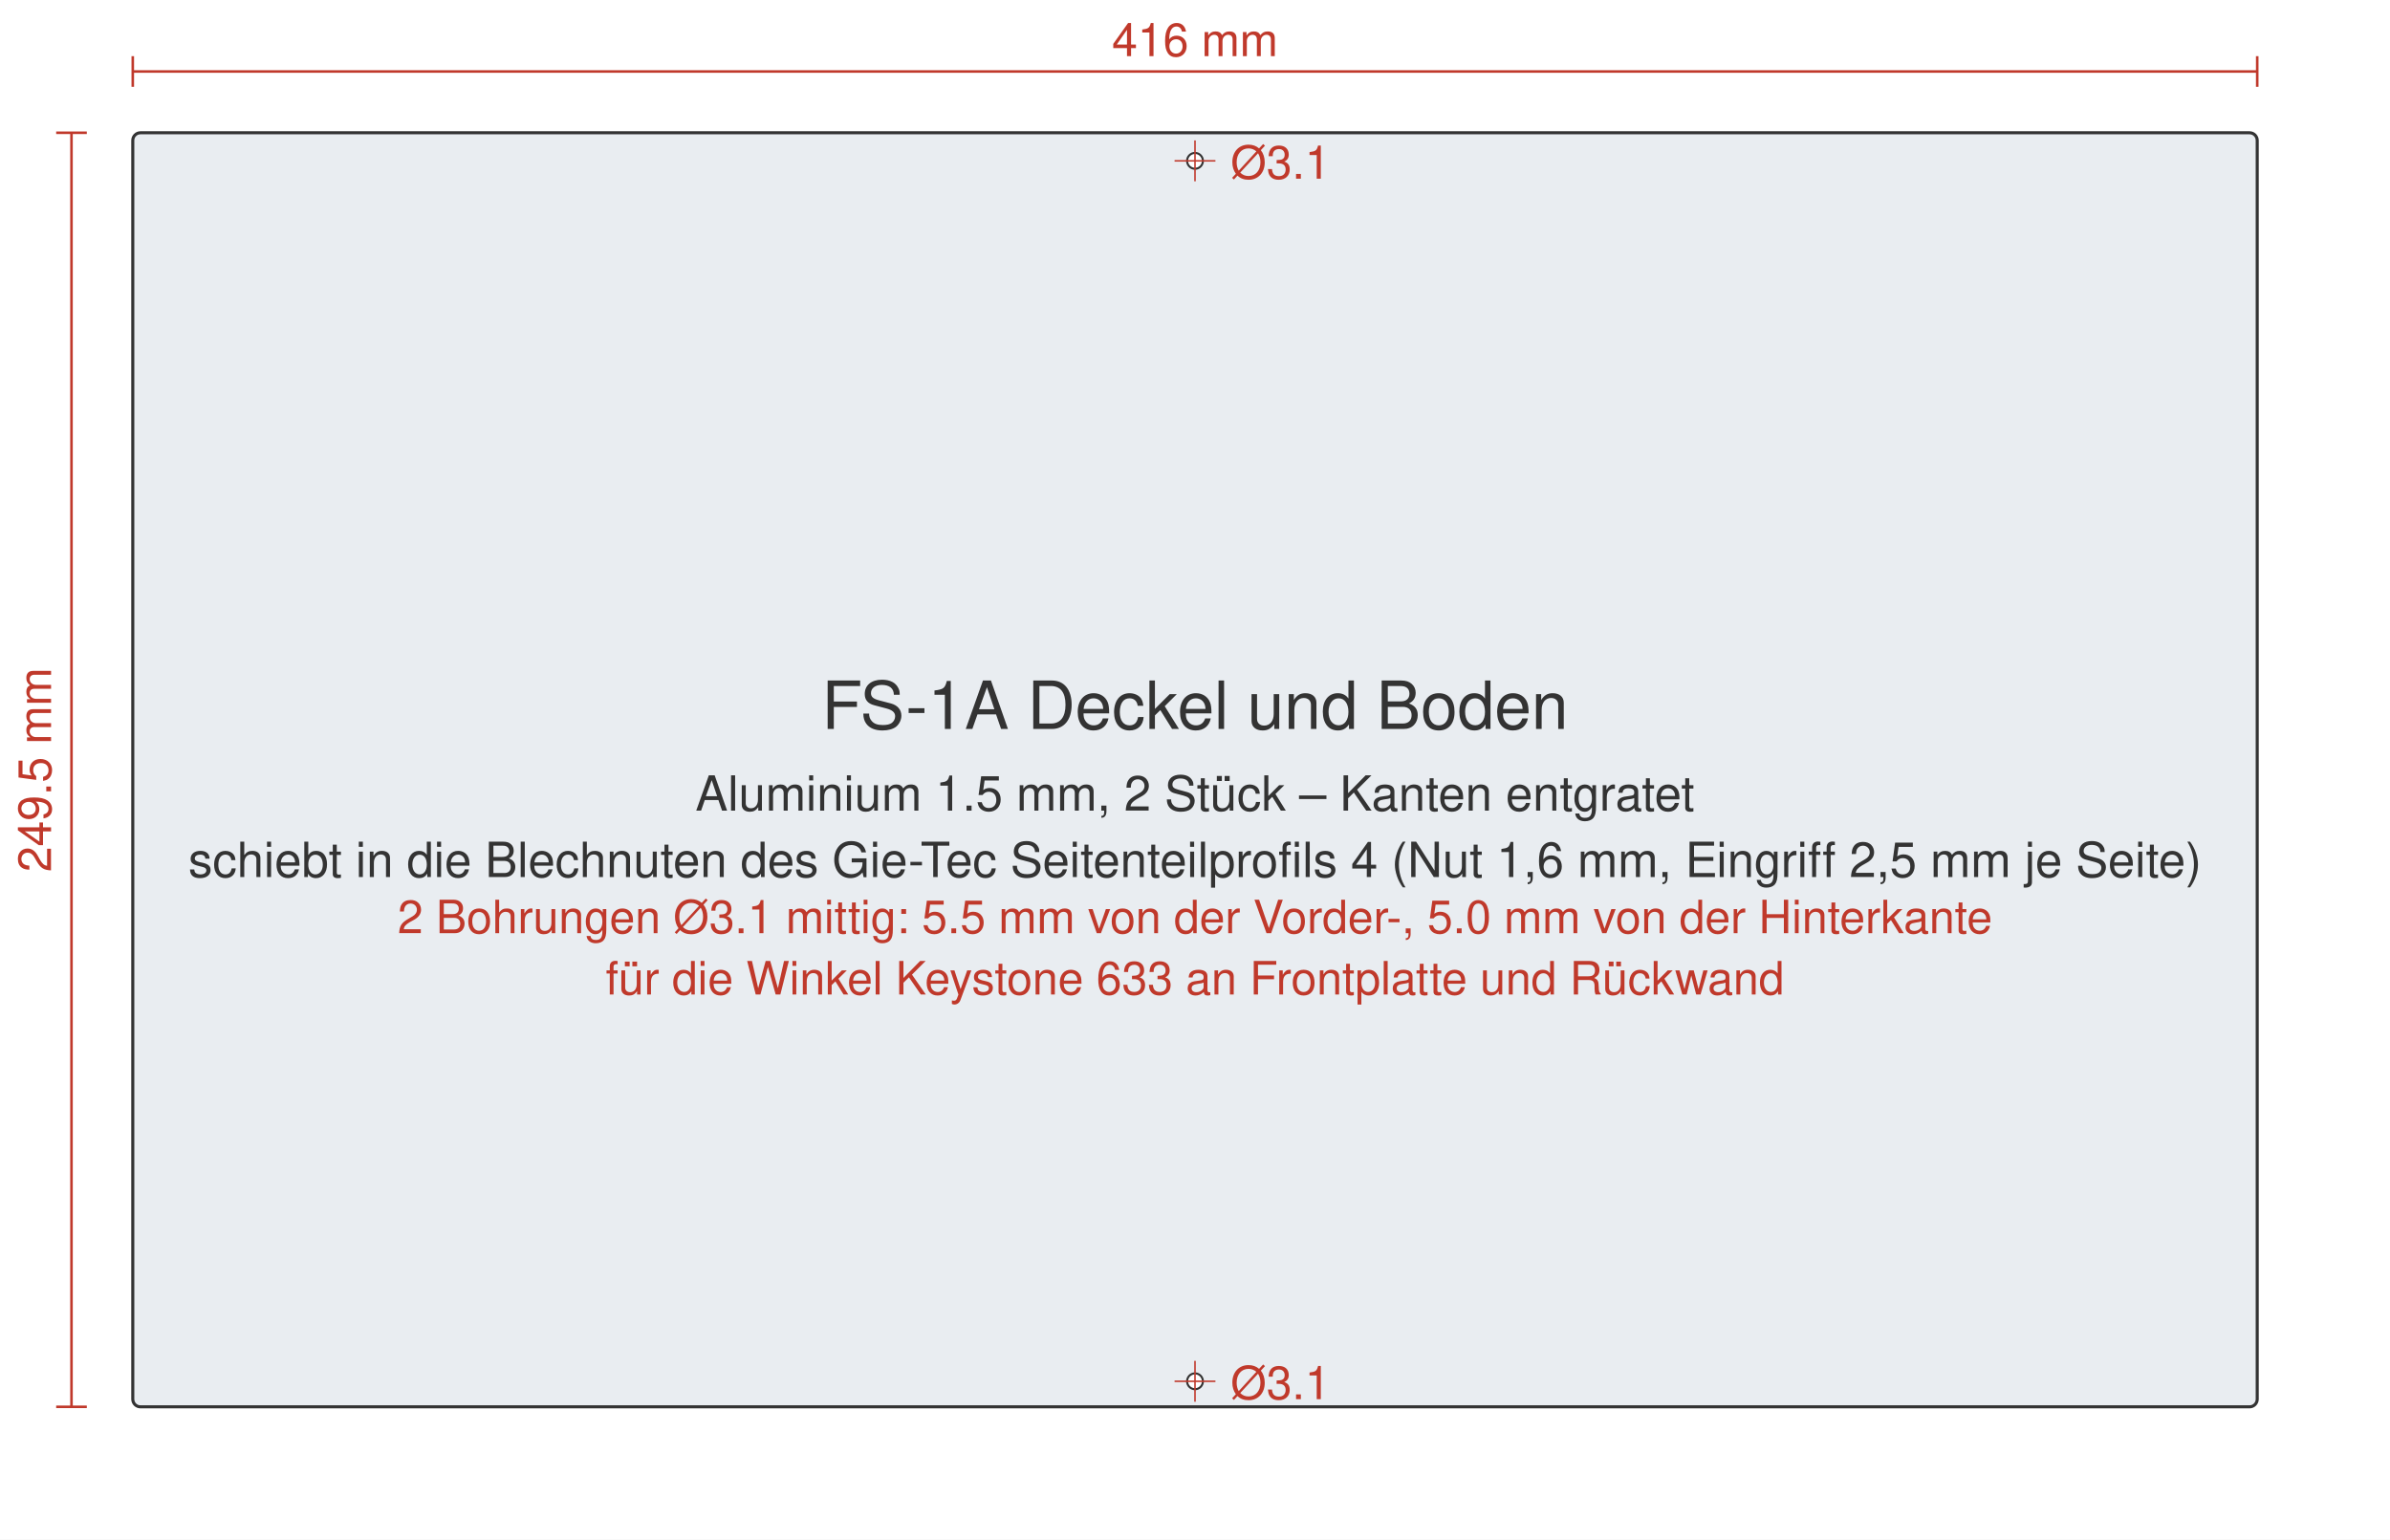
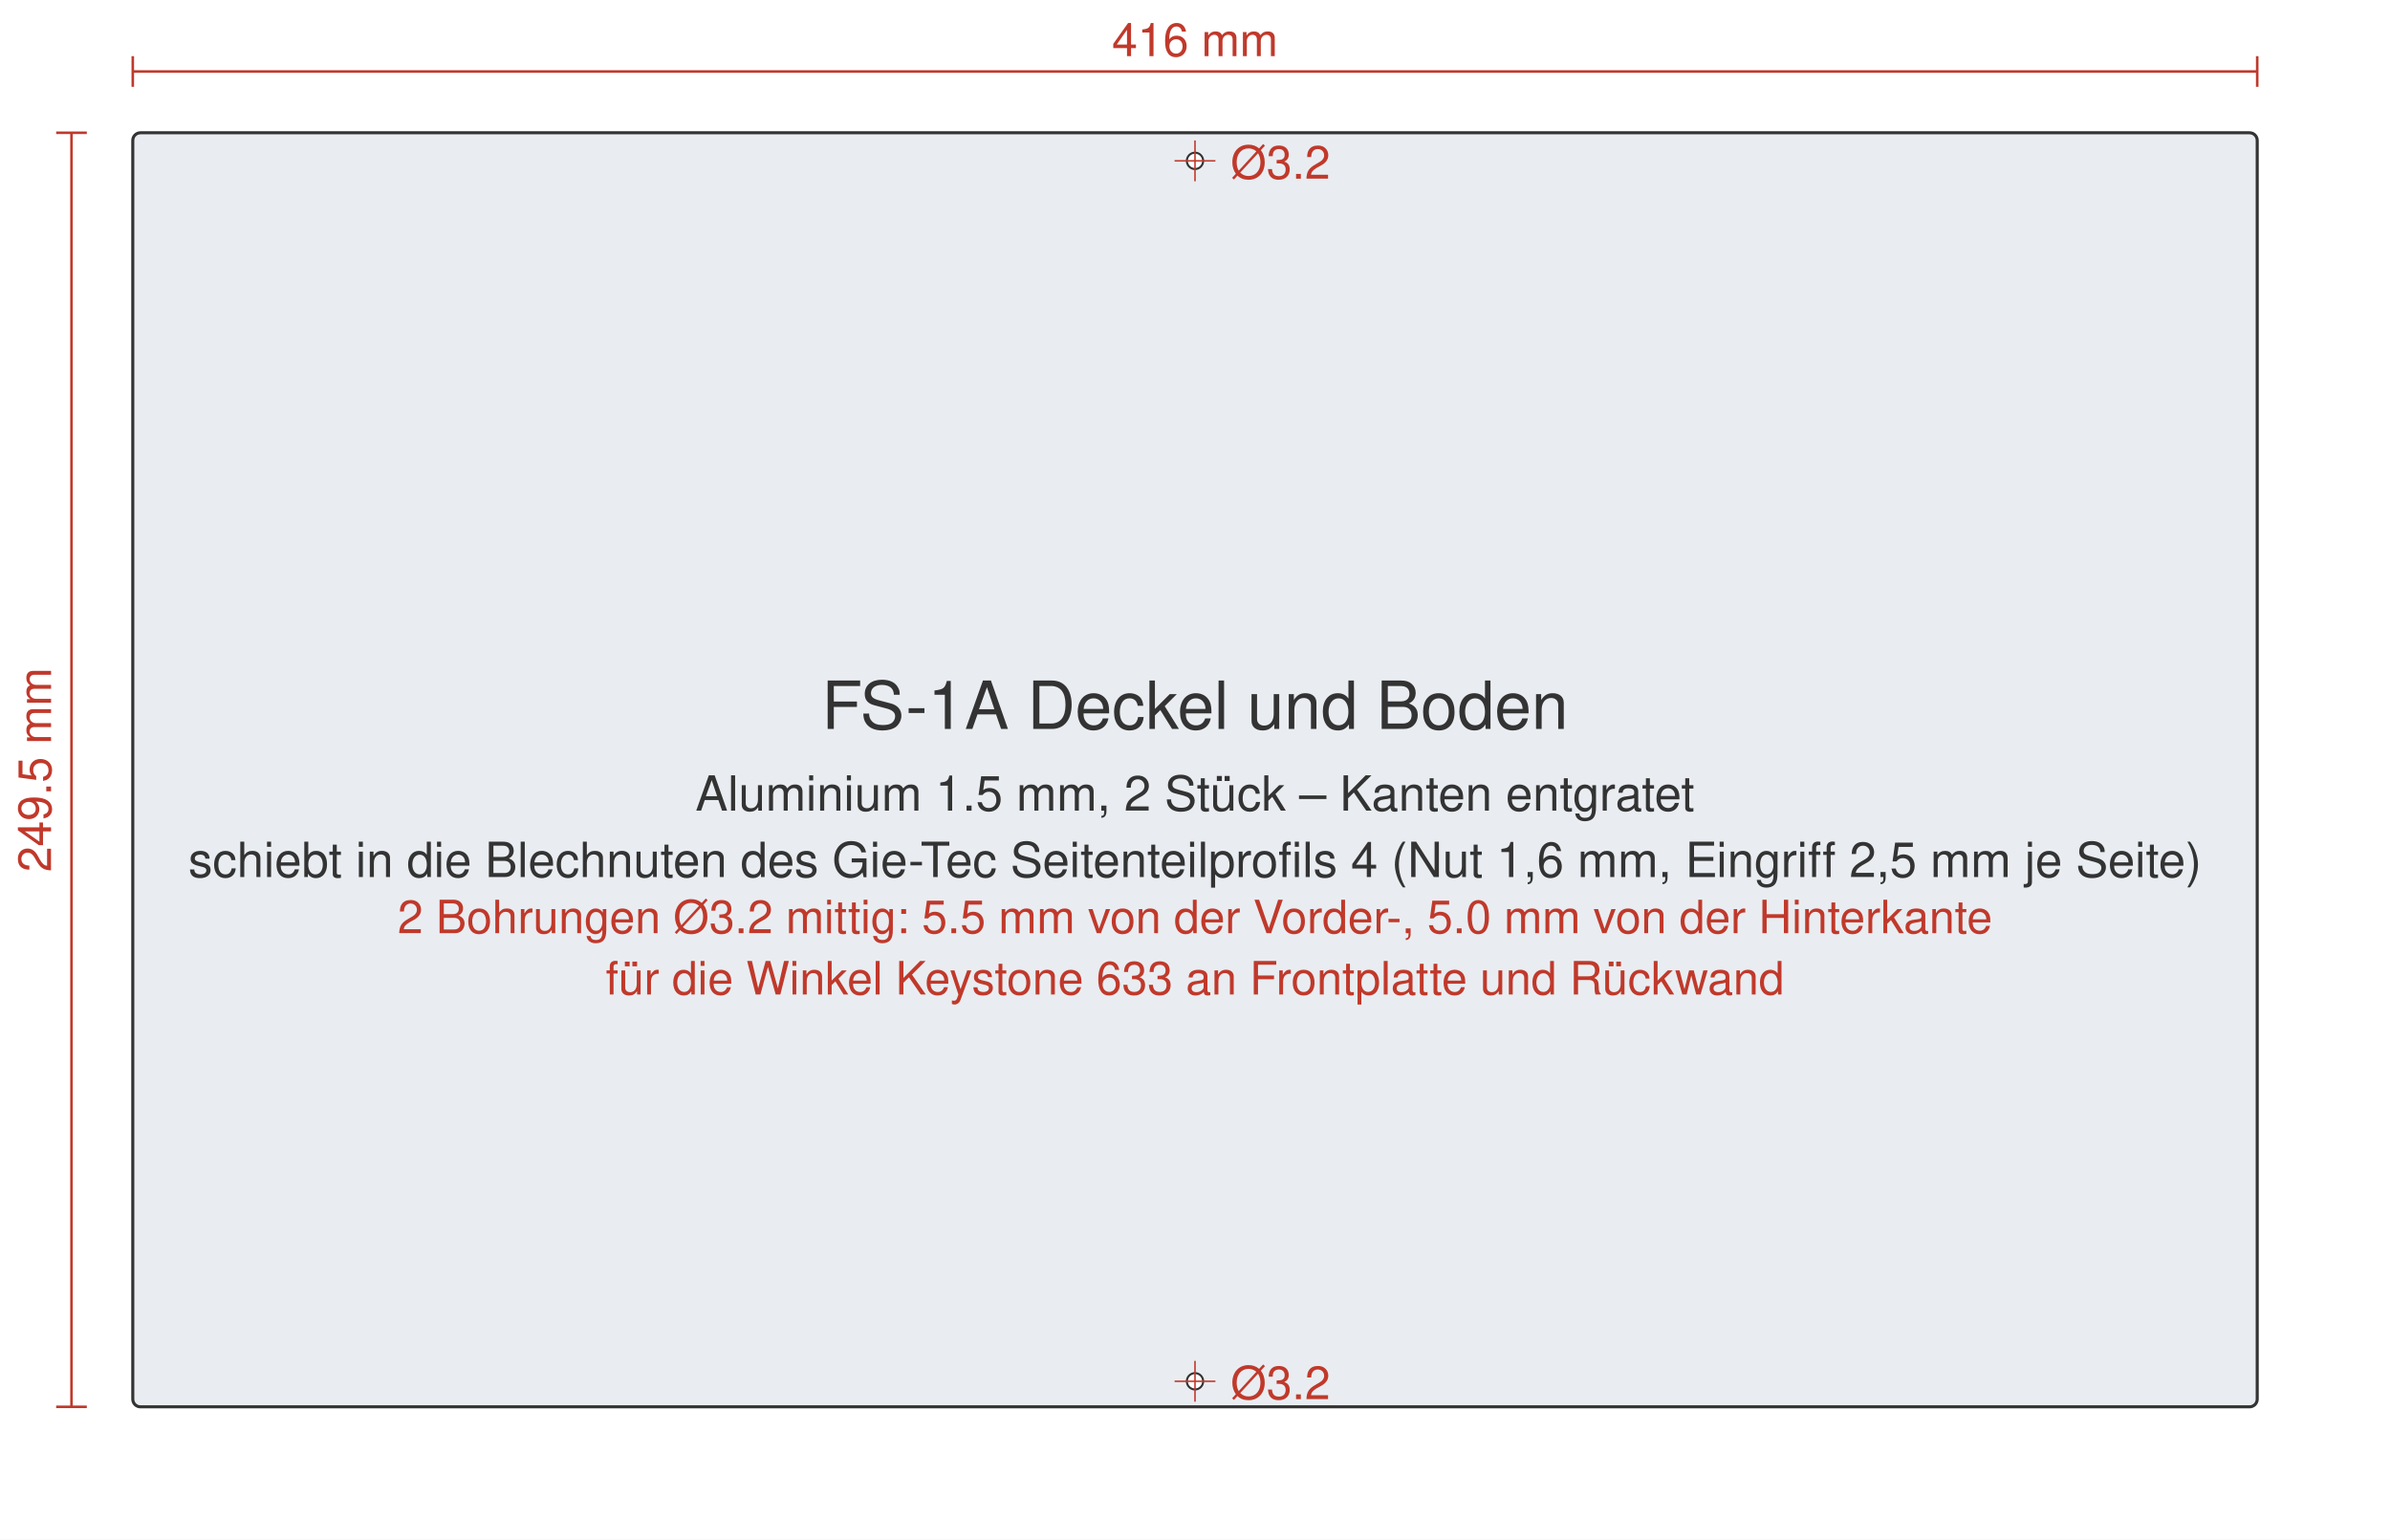
<svg xmlns="http://www.w3.org/2000/svg" width="468.0mm" height="301.5mm" viewBox="-26.0 -26.0 468.0 301.5">
  <rect x="-26.0" y="-26.0" width="468.0" height="301.5" fill="#FFFFFF" />
  <rect x="0" y="0" width="416.0" height="249.5" rx="1.5" fill="#E9EDF1" stroke="#333" stroke-width="0.6" />
-   <circle cx="208.0" cy="5.5" r="1.55" fill="#fff" stroke="#333" stroke-width="0.4" />
+   <circle cx="208.0" cy="5.5" r="1.6" fill="#fff" stroke="#333" stroke-width="0.4" />
  <line x1="204.0" y1="5.5" x2="212.0" y2="5.5" stroke="#C0392B" stroke-width="0.3" />
  <line x1="208.0" y1="1.5" x2="208.0" y2="9.5" stroke="#C0392B" stroke-width="0.3" />
-   <text x="215.0" y="9.0" font-size="9" fill="#C0392B" font-family="'Segoe UI', 'Myriad Pro', 'Helvetica Neue', Helvetica, Arial, sans-serif">Ø3.1</text>
-   <circle cx="208.0" cy="244.5" r="1.55" fill="#fff" stroke="#333" stroke-width="0.4" />
+   <text x="215.0" y="9.0" font-size="9" fill="#C0392B" font-family="'Segoe UI', 'Myriad Pro', 'Helvetica Neue', Helvetica, Arial, sans-serif">Ø3.2</text>
+   <circle cx="208.0" cy="244.5" r="1.6" fill="#fff" stroke="#333" stroke-width="0.4" />
  <line x1="204.0" y1="244.5" x2="212.0" y2="244.5" stroke="#C0392B" stroke-width="0.3" />
  <line x1="208.0" y1="240.5" x2="208.0" y2="248.5" stroke="#C0392B" stroke-width="0.3" />
-   <text x="215.0" y="248.0" font-size="9" fill="#C0392B" font-family="'Segoe UI', 'Myriad Pro', 'Helvetica Neue', Helvetica, Arial, sans-serif">Ø3.1</text>
+   <text x="215.0" y="248.0" font-size="9" fill="#C0392B" font-family="'Segoe UI', 'Myriad Pro', 'Helvetica Neue', Helvetica, Arial, sans-serif">Ø3.2</text>
  <line x1="0" y1="-12" x2="416.0" y2="-12" stroke="#C0392B" stroke-width="0.5" />
  <line x1="0" y1="-15" x2="0" y2="-9" stroke="#C0392B" stroke-width="0.5" />
  <line x1="416.0" y1="-15" x2="416.0" y2="-9" stroke="#C0392B" stroke-width="0.5" />
  <text x="208.0" y="-15" font-size="9" text-anchor="middle" fill="#C0392B" font-family="'Segoe UI', 'Myriad Pro', 'Helvetica Neue', Helvetica, Arial, sans-serif">416 mm</text>
  <line x1="-12" y1="0" x2="-12" y2="249.5" stroke="#C0392B" stroke-width="0.5" />
  <line x1="-15" y1="0" x2="-9" y2="0" stroke="#C0392B" stroke-width="0.5" />
  <line x1="-15" y1="249.5" x2="-9" y2="249.5" stroke="#C0392B" stroke-width="0.5" />
  <text x="-16" y="124.75" font-size="9" text-anchor="middle" fill="#C0392B" font-family="'Segoe UI', 'Myriad Pro', 'Helvetica Neue', Helvetica, Arial, sans-serif" transform="rotate(-90 -16 124.75)">249.5 mm</text>
  <text x="208.0" y="116.75" font-size="13" text-anchor="middle" fill="#333" font-family="'Segoe UI', 'Myriad Pro', 'Helvetica Neue', Helvetica, Arial, sans-serif">FS-1A Deckel und Boden</text>
  <text x="208.0" y="132.75" font-size="9.5" text-anchor="middle" fill="#333" font-family="'Segoe UI', 'Myriad Pro', 'Helvetica Neue', Helvetica, Arial, sans-serif">Aluminium 1.5 mm, 2 Stück – Kanten entgratet</text>
  <text x="208.0" y="145.75" font-size="9.5" text-anchor="middle" fill="#333" font-family="'Segoe UI', 'Myriad Pro', 'Helvetica Neue', Helvetica, Arial, sans-serif">schiebt in die Blechnuten des Gie-Tec Seitenteilprofils 4 (Nut 1,6 mm, Eingriff 2,5 mm je Seite)</text>
-   <text x="208.0" y="156.75" font-size="9" text-anchor="middle" fill="#C0392B" font-family="'Segoe UI', 'Myriad Pro', 'Helvetica Neue', Helvetica, Arial, sans-serif">2 Bohrungen Ø3.1 mittig: 5.5 mm von der Vorder-, 5.0 mm von der Hinterkante</text>
+   <text x="208.0" y="156.75" font-size="9" text-anchor="middle" fill="#C0392B" font-family="'Segoe UI', 'Myriad Pro', 'Helvetica Neue', Helvetica, Arial, sans-serif">2 Bohrungen Ø3.2 mittig: 5.5 mm von der Vorder-, 5.0 mm von der Hinterkante</text>
  <text x="208.0" y="168.75" font-size="9" text-anchor="middle" fill="#C0392B" font-family="'Segoe UI', 'Myriad Pro', 'Helvetica Neue', Helvetica, Arial, sans-serif">für die Winkel Keystone 633 an Frontplatte und Rückwand</text>
</svg>
